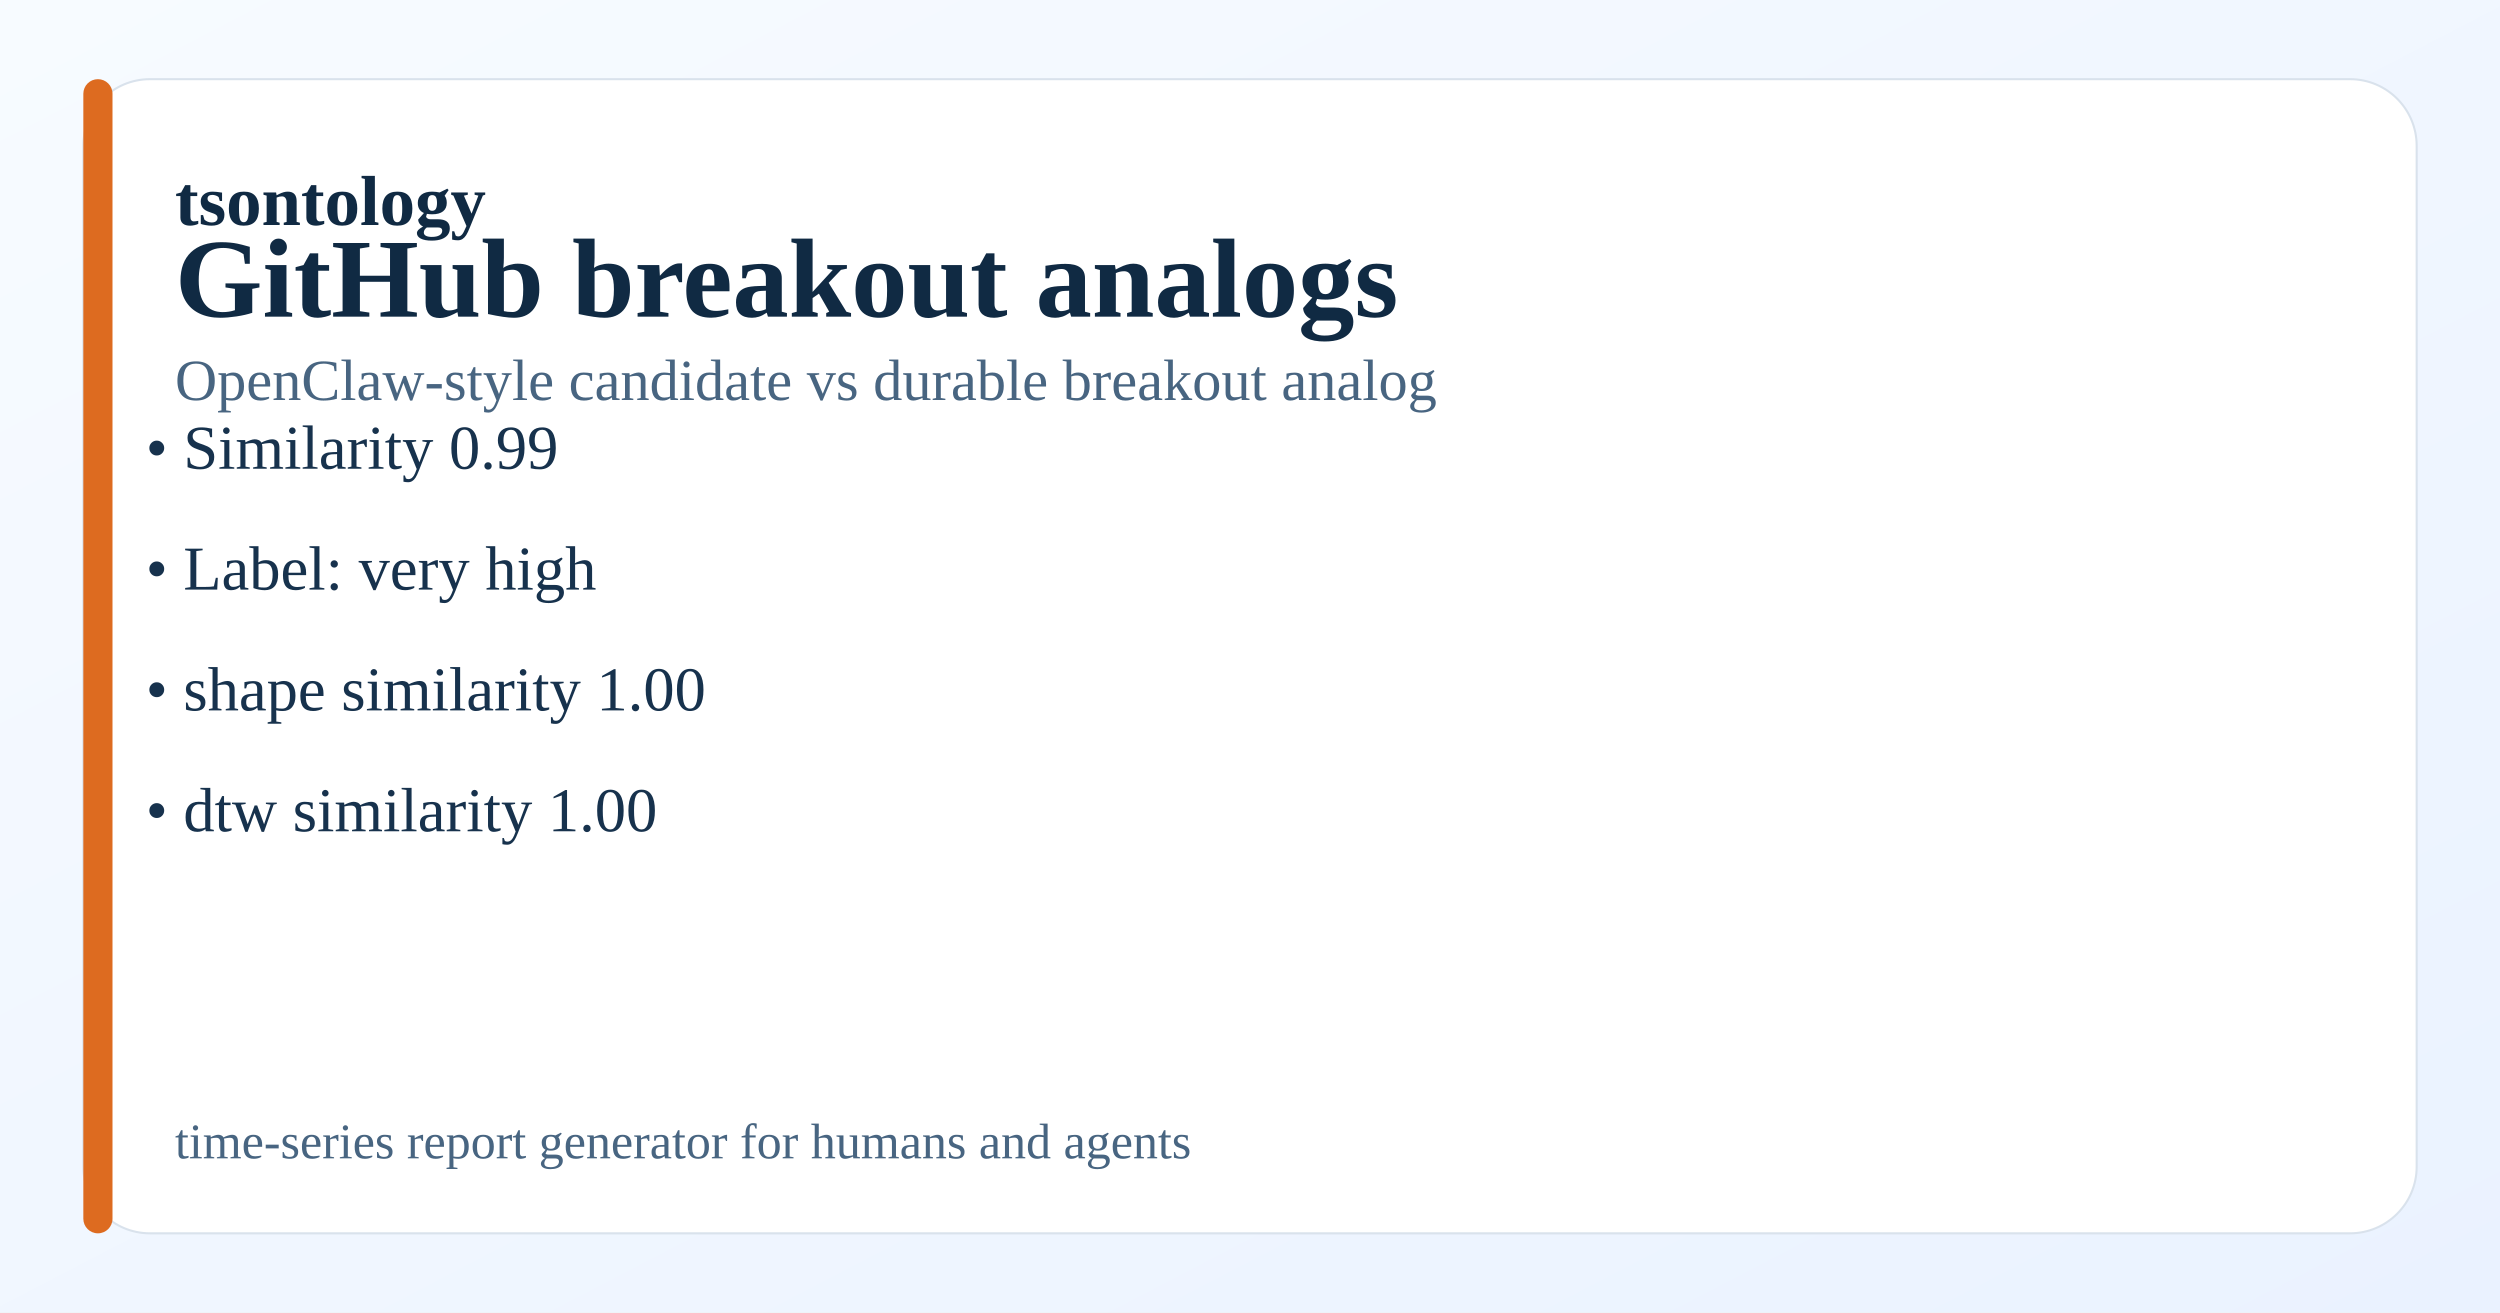
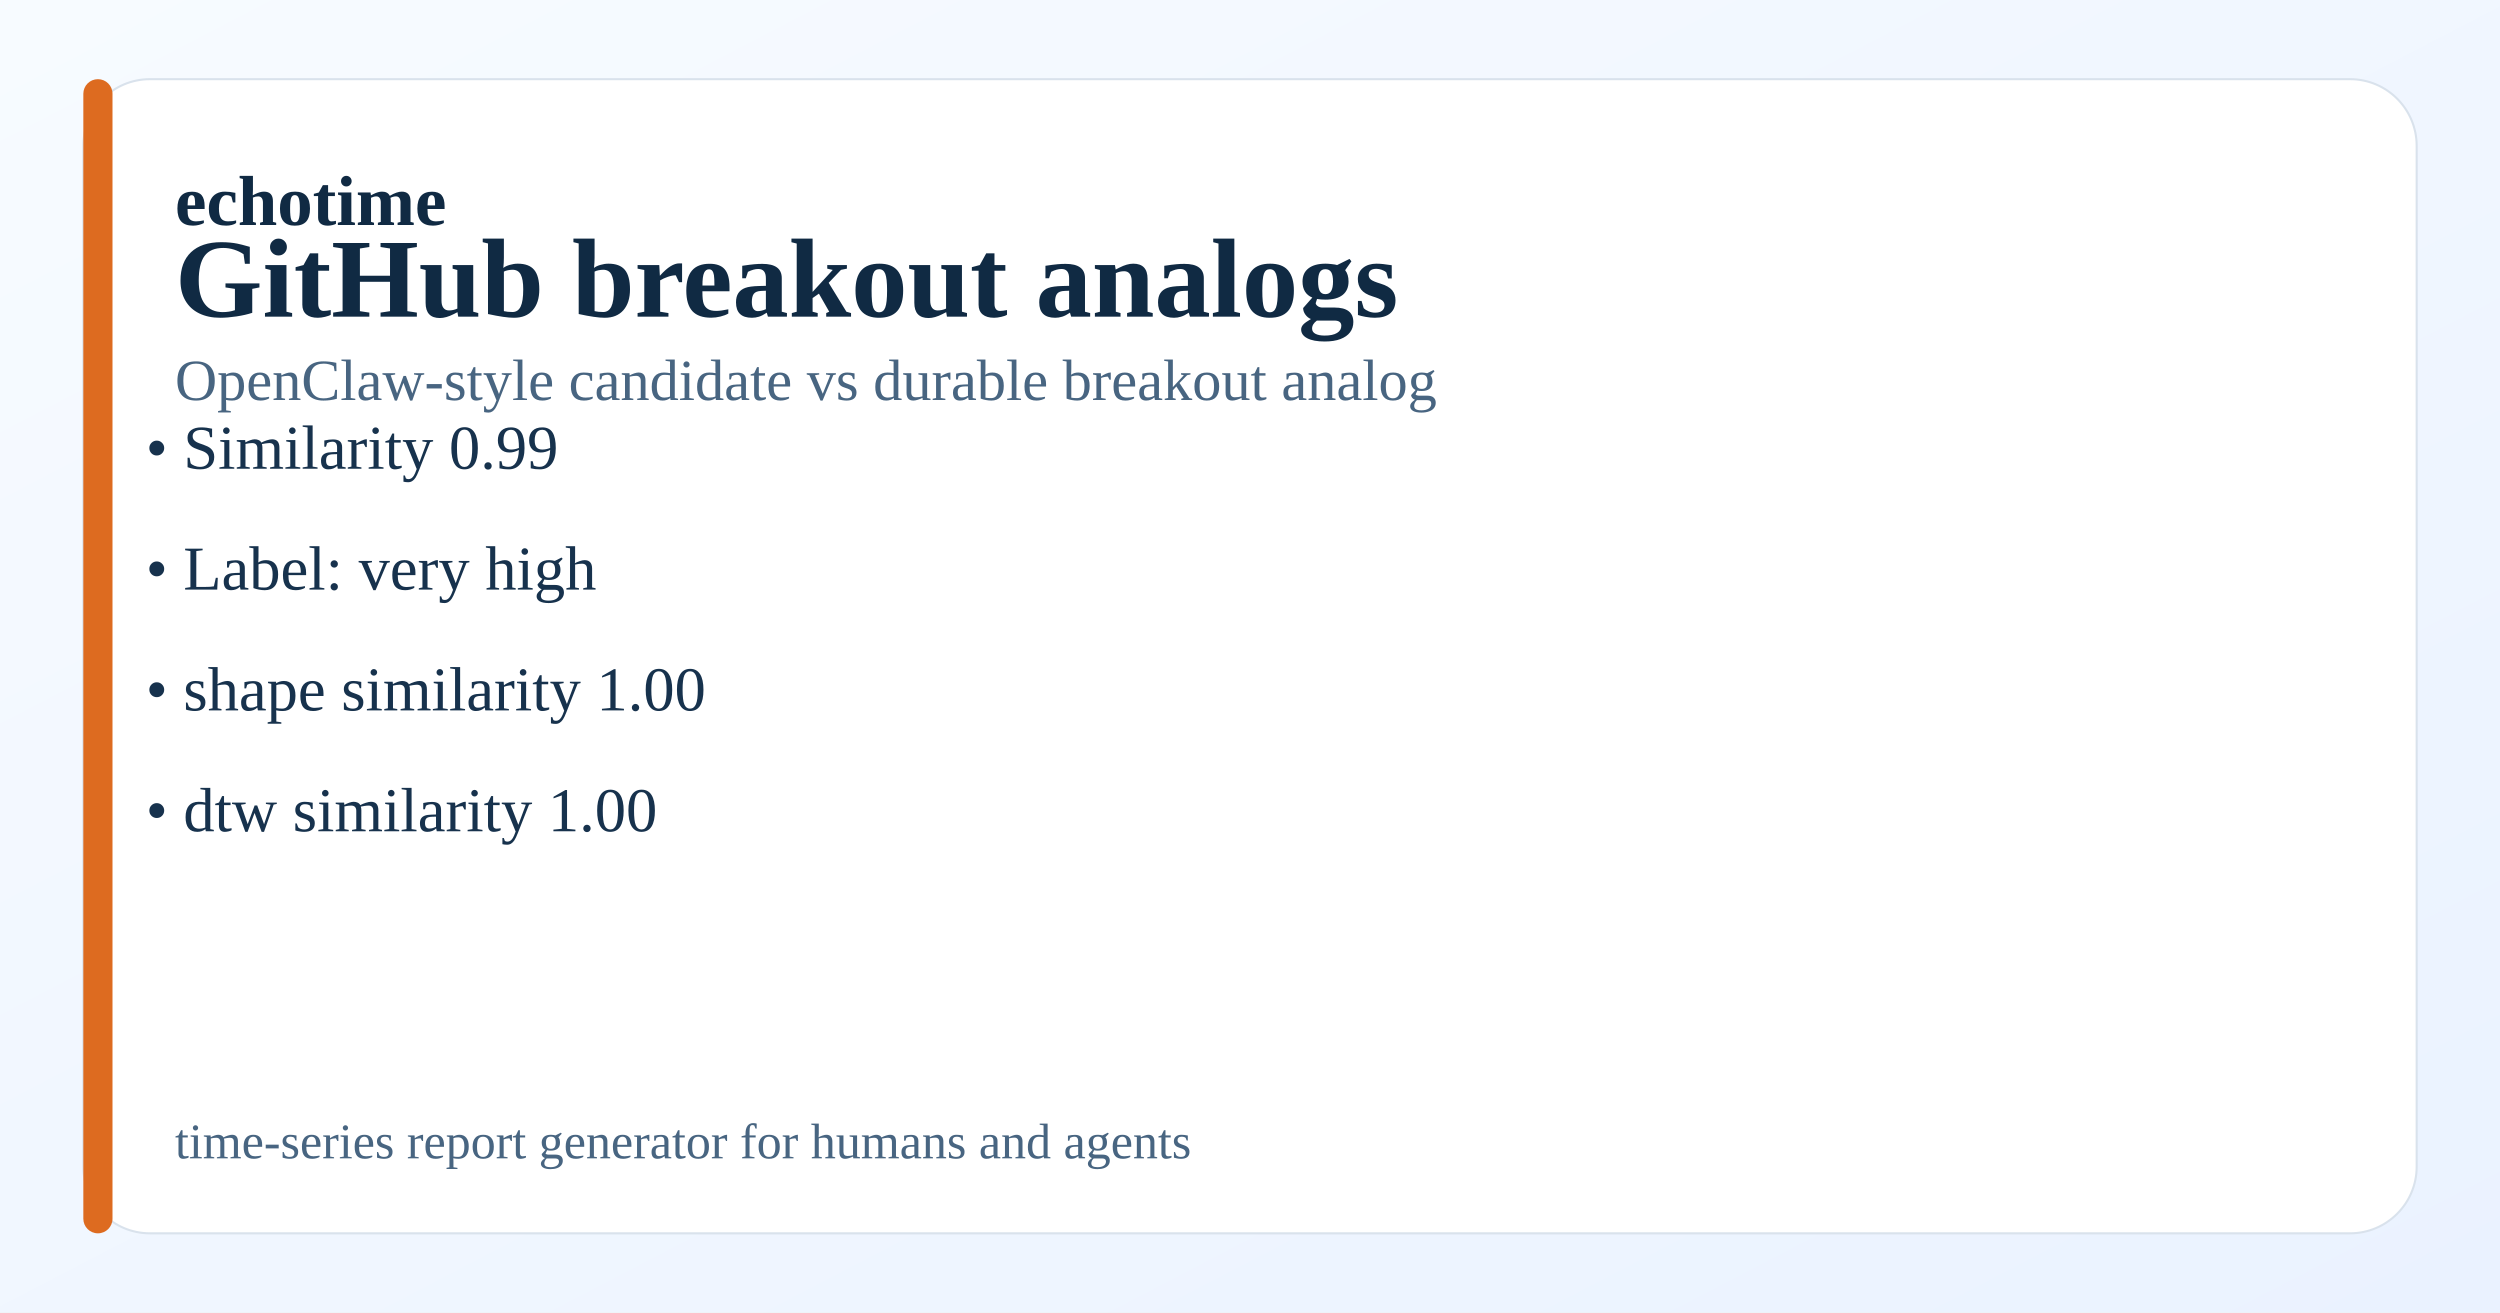
- <svg xmlns="http://www.w3.org/2000/svg" width="1200" height="630" viewBox="0 0 1200 630" role="img" aria-label="tsontology social card — GitHub breakout analogs">
+ <svg xmlns="http://www.w3.org/2000/svg" width="1200" height="630" viewBox="0 0 1200 630" role="img" aria-label="echotime social card — GitHub breakout analogs">
  <defs>
    <linearGradient id="bg" x1="0" x2="1" y1="0" y2="1">
      <stop offset="0%" stop-color="#f7fbff" />
      <stop offset="100%" stop-color="#eaf2ff" />
    </linearGradient>
  </defs>
  <rect width="100%" height="100%" fill="url(#bg)" />
  <rect x="40" y="38" width="1120" height="554" rx="32" fill="white" stroke="#d9e2ec" />
  <rect x="40" y="38" width="14" height="554" rx="7" fill="#dd6b20" />
-   <text x="84" y="108" font-size="34" font-weight="700" fill="#102a43">tsontology</text>
+   <text x="84" y="108" font-size="34" font-weight="700" fill="#102a43">echotime</text>
  <text x="84" y="152" font-size="54" font-weight="800" fill="#102a43">GitHub breakout analogs</text>
  <text x="84" y="192" font-size="28" fill="#486581">OpenClaw-style candidate vs durable breakout analog</text>
  <text x="70" y="225" font-size="30" fill="#17324d">• Similarity 0.99</text>
  <text x="70" y="283" font-size="30" fill="#17324d">• Label: very high</text>
  <text x="70" y="341" font-size="30" fill="#17324d">• shape similarity 1.00</text>
  <text x="70" y="399" font-size="30" fill="#17324d">• dtw similarity 1.00</text>
  <text x="84" y="556" font-size="24" fill="#486581">time-series report generator for humans and agents</text>
</svg>
